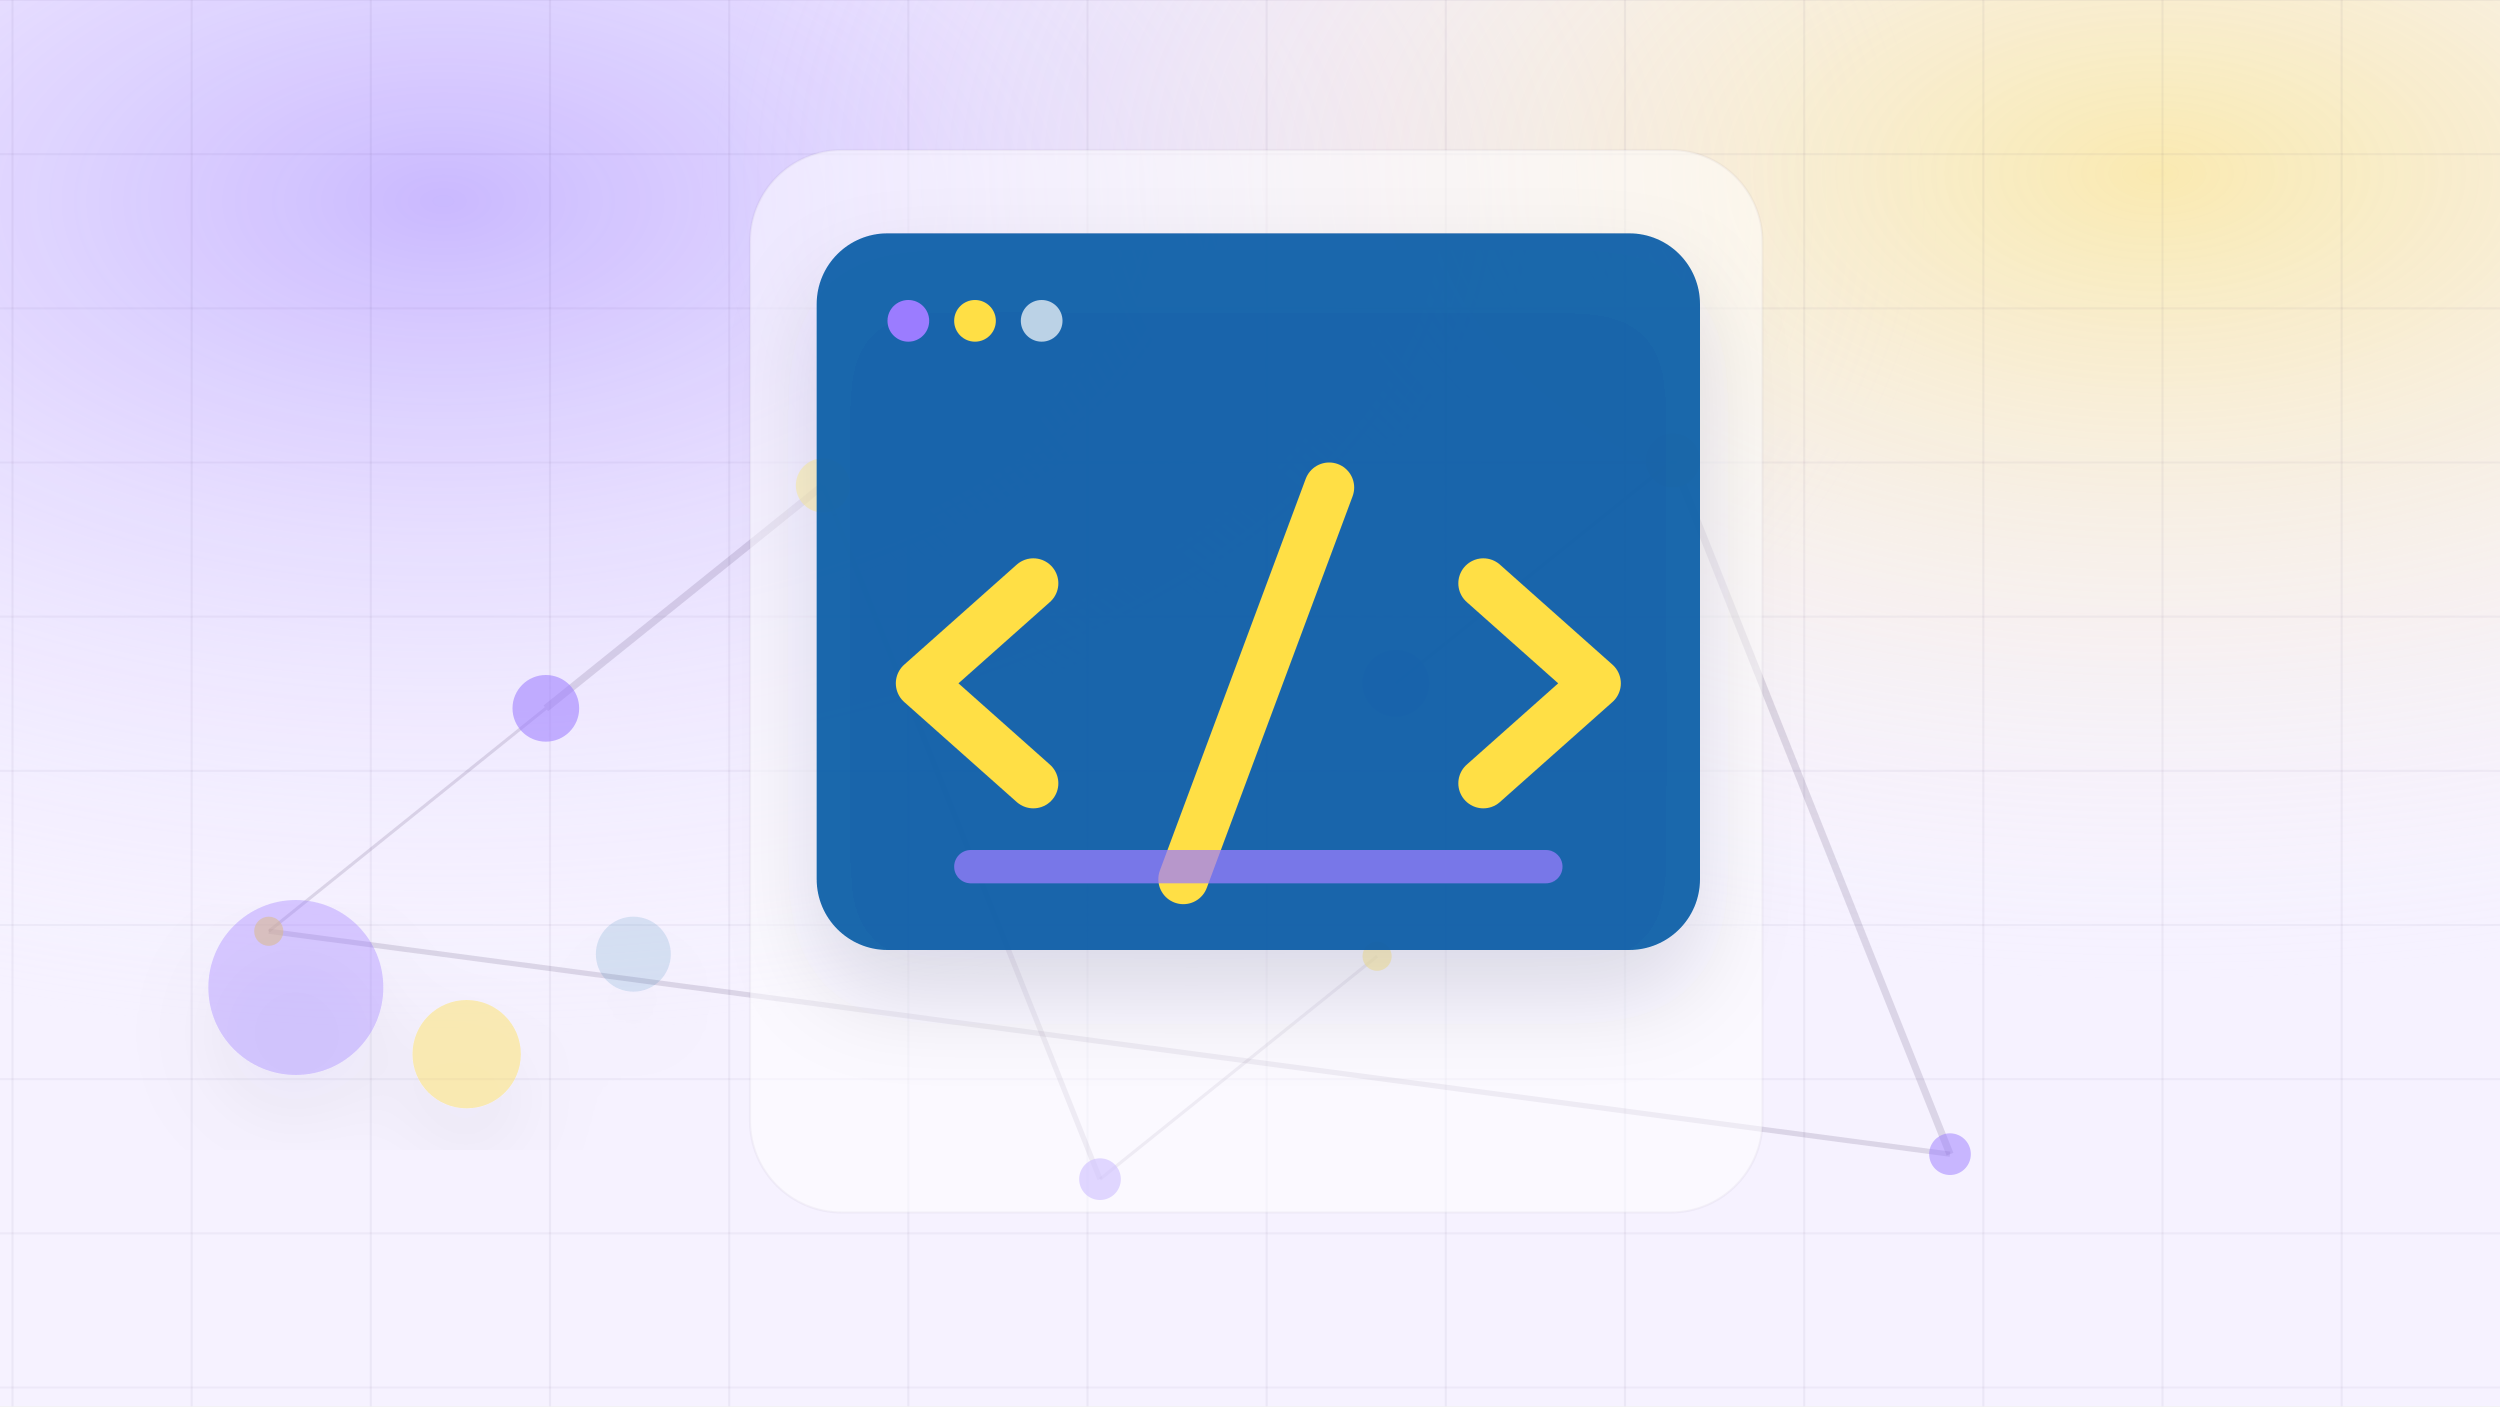
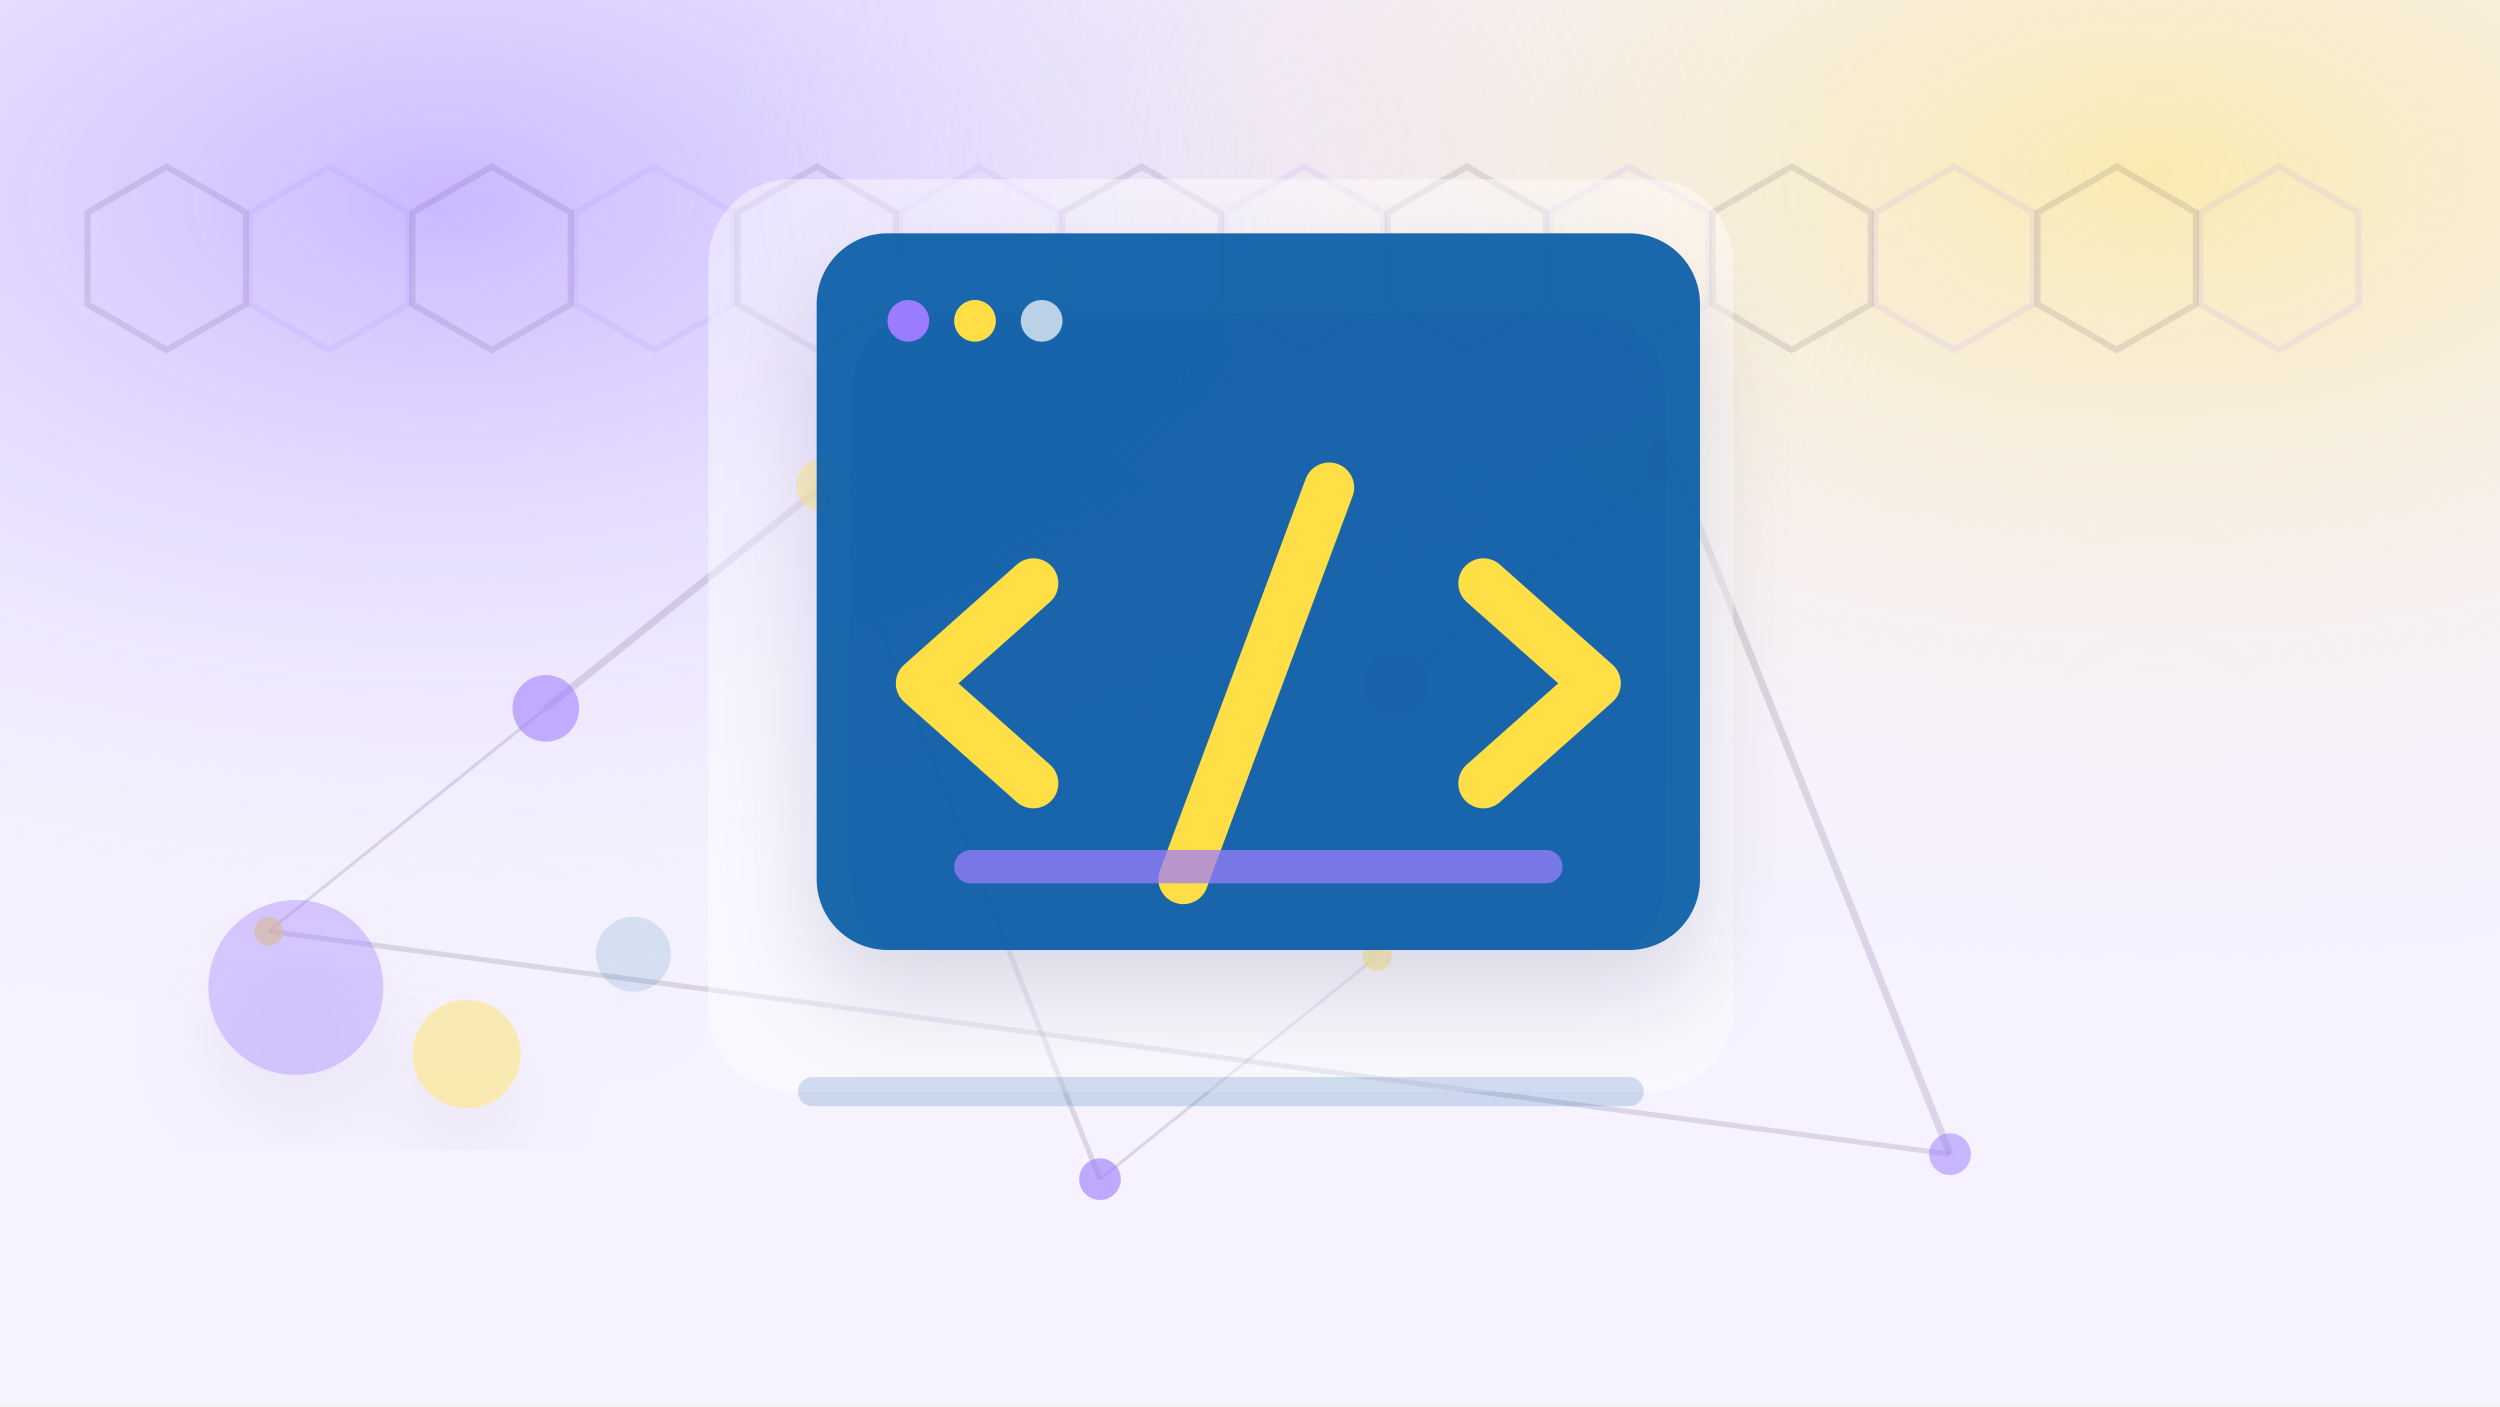
<svg xmlns="http://www.w3.org/2000/svg" width="1200" height="675" viewBox="0 0 1200 675" role="img" aria-labelledby="title desc">
  <defs>
    <radialGradient id="g1" cx="18%" cy="14%" r="60%">
      <stop stop-color="#9b7cff" stop-opacity=".48" />
      <stop offset="1" stop-color="#f6f2ff" stop-opacity="0" />
    </radialGradient>
    <radialGradient id="g2" cx="86%" cy="12%" r="58%">
      <stop stop-color="#ffdf45" stop-opacity=".42" />
      <stop offset="1" stop-color="#f6f2ff" stop-opacity="0" />
    </radialGradient>
    <linearGradient id="split" x1="0" x2="1">
      <stop stop-color="#f6f2ff" />
      <stop offset=".55" stop-color="#f6f2ff" />
      <stop offset=".55" stop-color="#eef8ff" />
      <stop offset="1" stop-color="#fff7d1" />
    </linearGradient>
    <filter id="shadow" x="-20%" y="-20%" width="140%" height="140%">
      <feDropShadow dx="0" dy="22" stdDeviation="22" flood-color="#12213a" flood-opacity=".14" />
    </filter>
  </defs>
  <rect width="1200" height="675" fill="#f6f2ff" />
  <rect width="1200" height="675" fill="url(#g1)" />
  <rect width="1200" height="675" fill="url(#g2)" />
  <g opacity=".9">
-     <path d="M-80 0V675" stroke="#27144a" stroke-opacity=".055" />
-     <path d="M6 0V675" stroke="#27144a" stroke-opacity=".055" />
-     <path d="M92 0V675" stroke="#27144a" stroke-opacity=".055" />
-     <path d="M178 0V675" stroke="#27144a" stroke-opacity=".055" />
-     <path d="M264 0V675" stroke="#27144a" stroke-opacity=".055" />
-     <path d="M350 0V675" stroke="#27144a" stroke-opacity=".055" />
-     <path d="M436 0V675" stroke="#27144a" stroke-opacity=".055" />
-     <path d="M522 0V675" stroke="#27144a" stroke-opacity=".055" />
-     <path d="M608 0V675" stroke="#27144a" stroke-opacity=".055" />
-     <path d="M694 0V675" stroke="#27144a" stroke-opacity=".055" />
-     <path d="M780 0V675" stroke="#27144a" stroke-opacity=".055" />
-     <path d="M866 0V675" stroke="#27144a" stroke-opacity=".055" />
-     <path d="M952 0V675" stroke="#27144a" stroke-opacity=".055" />
-     <path d="M1038 0V675" stroke="#27144a" stroke-opacity=".055" />
-     <path d="M1124 0V675" stroke="#27144a" stroke-opacity=".055" />
-     <path d="M1210 0V675" stroke="#27144a" stroke-opacity=".055" />
-     <path d="M1296 0V675" stroke="#27144a" stroke-opacity=".055" />
-     <path d="M1382 0V675" stroke="#27144a" stroke-opacity=".055" />
-     <path d="M0 0H1200" stroke="#27144a" stroke-opacity=".045" />
-     <path d="M0 74H1200" stroke="#27144a" stroke-opacity=".045" />
-     <path d="M0 148H1200" stroke="#27144a" stroke-opacity=".045" />
-     <path d="M0 222H1200" stroke="#27144a" stroke-opacity=".045" />
-     <path d="M0 296H1200" stroke="#27144a" stroke-opacity=".045" />
-     <path d="M0 370H1200" stroke="#27144a" stroke-opacity=".045" />
-     <path d="M0 444H1200" stroke="#27144a" stroke-opacity=".045" />
-     <path d="M0 518H1200" stroke="#27144a" stroke-opacity=".045" />
-     <path d="M0 592H1200" stroke="#27144a" stroke-opacity=".045" />
-     <path d="M0 666H1200" stroke="#27144a" stroke-opacity=".045" />
+     <path d="M80 80l38 22v44l-38 22-38-22v-44z" fill="none" stroke="#27144a" stroke-opacity=".12" stroke-width="3" />
+     <path d="M158 80l38 22v44l-38 22-38-22v-44z" fill="none" stroke="#9b7cff" stroke-opacity=".12" stroke-width="3" />
+     <path d="M236 80l38 22v44l-38 22-38-22v-44z" fill="none" stroke="#27144a" stroke-opacity=".12" stroke-width="3" />
+     <path d="M314 80l38 22v44l-38 22-38-22v-44z" fill="none" stroke="#9b7cff" stroke-opacity=".12" stroke-width="3" />
+     <path d="M392 80l38 22v44l-38 22-38-22v-44z" fill="none" stroke="#27144a" stroke-opacity=".12" stroke-width="3" />
+     <path d="M470 80l38 22v44l-38 22-38-22v-44z" fill="none" stroke="#9b7cff" stroke-opacity=".12" stroke-width="3" />
+     <path d="M548 80l38 22v44l-38 22-38-22v-44z" fill="none" stroke="#27144a" stroke-opacity=".12" stroke-width="3" />
+     <path d="M626 80l38 22v44l-38 22-38-22v-44z" fill="none" stroke="#9b7cff" stroke-opacity=".12" stroke-width="3" />
+     <path d="M704 80l38 22v44l-38 22-38-22v-44z" fill="none" stroke="#27144a" stroke-opacity=".12" stroke-width="3" />
+     <path d="M782 80l38 22v44l-38 22-38-22v-44z" fill="none" stroke="#9b7cff" stroke-opacity=".12" stroke-width="3" />
+     <path d="M860 80l38 22v44l-38 22-38-22v-44z" fill="none" stroke="#27144a" stroke-opacity=".12" stroke-width="3" />
+     <path d="M938 80l38 22v44l-38 22-38-22v-44z" fill="none" stroke="#9b7cff" stroke-opacity=".12" stroke-width="3" />
+     <path d="M1016 80l38 22v44l-38 22-38-22v-44z" fill="none" stroke="#27144a" stroke-opacity=".12" stroke-width="3" />
+     <path d="M1094 80l38 22v44l-38 22-38-22v-44z" fill="none" stroke="#9b7cff" stroke-opacity=".12" stroke-width="3" />
  </g>
  <g>
    <line x1="661" y1="459" x2="528" y2="566" stroke="#27144a" stroke-opacity=".13" stroke-width="1.5" />
    <line x1="528" y1="566" x2="395" y2="233" stroke="#27144a" stroke-opacity=".13" stroke-width="2.5" />
    <line x1="395" y1="233" x2="262" y2="340" stroke="#27144a" stroke-opacity=".13" stroke-width="3.5" />
    <line x1="262" y1="340" x2="129" y2="447" stroke="#27144a" stroke-opacity=".13" stroke-width="1.5" />
    <line x1="129" y1="447" x2="936" y2="554" stroke="#27144a" stroke-opacity=".13" stroke-width="2.5" />
    <line x1="936" y1="554" x2="803" y2="221" stroke="#27144a" stroke-opacity=".13" stroke-width="3.5" />
    <line x1="803" y1="221" x2="670" y2="328" stroke="#27144a" stroke-opacity=".13" stroke-width="1.5" />
    <circle cx="661" cy="459" r="7" fill="#ffdf45" opacity="0.64" />
    <circle cx="528" cy="566" r="10" fill="#9b7cff" opacity="0.615" />
    <circle cx="395" cy="233" r="13" fill="#ffdf45" opacity="0.59" />
    <circle cx="262" cy="340" r="16" fill="#9b7cff" opacity="0.565" />
    <circle cx="129" cy="447" r="7" fill="#ffdf45" opacity="0.54" />
    <circle cx="936" cy="554" r="10" fill="#9b7cff" opacity="0.515" />
    <circle cx="803" cy="221" r="13" fill="#ffdf45" opacity="0.49" />
    <circle cx="670" cy="328" r="16" fill="#9b7cff" opacity="0.465" />
  </g>
  <g transform="translate(-300 0)">
-     <rect x="660" y="72" width="486" height="510" rx="44" fill="#fff" opacity=".52" stroke="#27144a" stroke-opacity=".08" />
+     <rect x="640" y="86" width="492" height="438" rx="40" fill="#fff" opacity=".44" />
+     <path d="M690 524h392" stroke="#0f5fa8" stroke-opacity=".18" stroke-width="14" stroke-linecap="round" />
  </g>
  <g transform="translate(-300 0)" filter="url(#shadow)">
    <g transform="translate(692 112)">
      <rect x="0" y="0" width="424" height="344" rx="34" fill="#0f5fa8" opacity=".94" />
      <circle cx="44" cy="42" r="10" fill="#9b7cff" />
      <circle cx="76" cy="42" r="10" fill="#ffdf45" />
      <circle cx="108" cy="42" r="10" fill="#fff" opacity=".7" />
      <path d="m104 168-54 48 54 48M320 168l54 48-54 48M246 122l-70 188" fill="none" stroke="#ffdf45" stroke-width="24" stroke-linecap="round" stroke-linejoin="round" />
      <rect x="66" y="296" width="292" height="16" rx="8" fill="#9b7cff" opacity=".72" />
    </g>
  </g>
  <g filter="url(#shadow)" opacity=".82">
    <circle cx="142" cy="474" r="42" fill="#9b7cff" opacity=".44" />
    <circle cx="224" cy="506" r="26" fill="#ffdf45" opacity=".5" />
    <circle cx="304" cy="458" r="18" fill="#0f5fa8" opacity=".16" />
  </g>
</svg>
